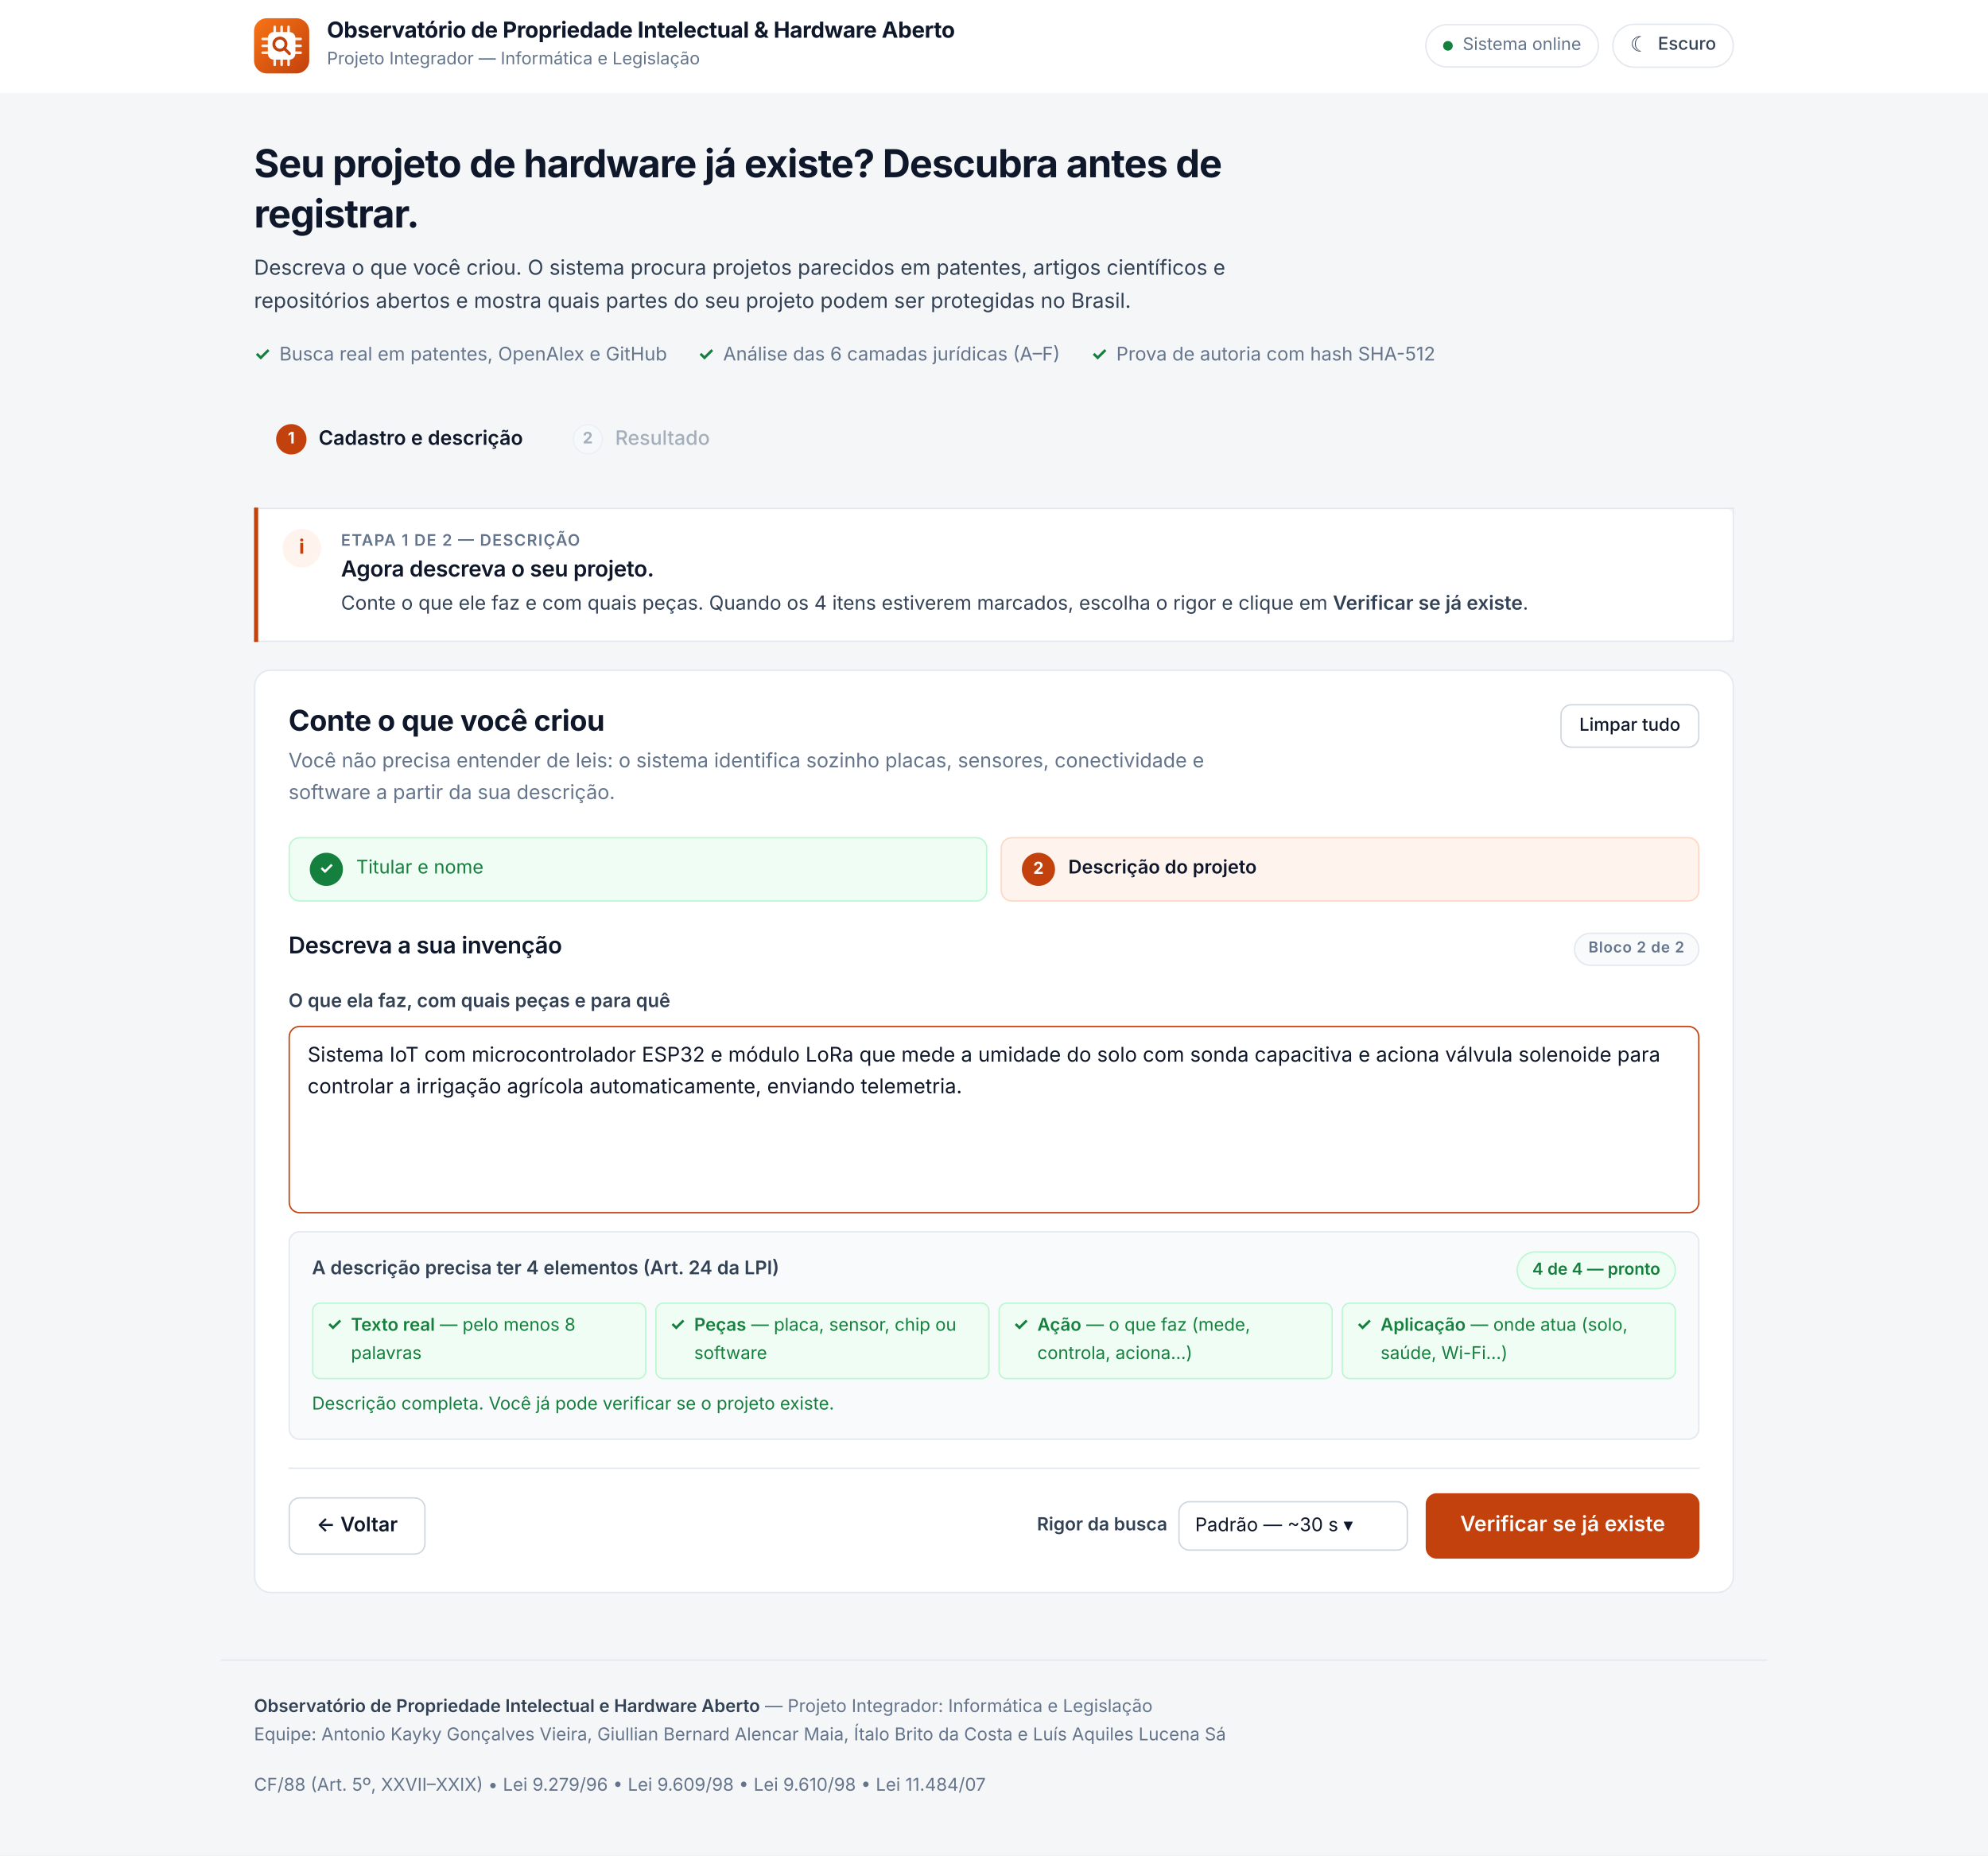
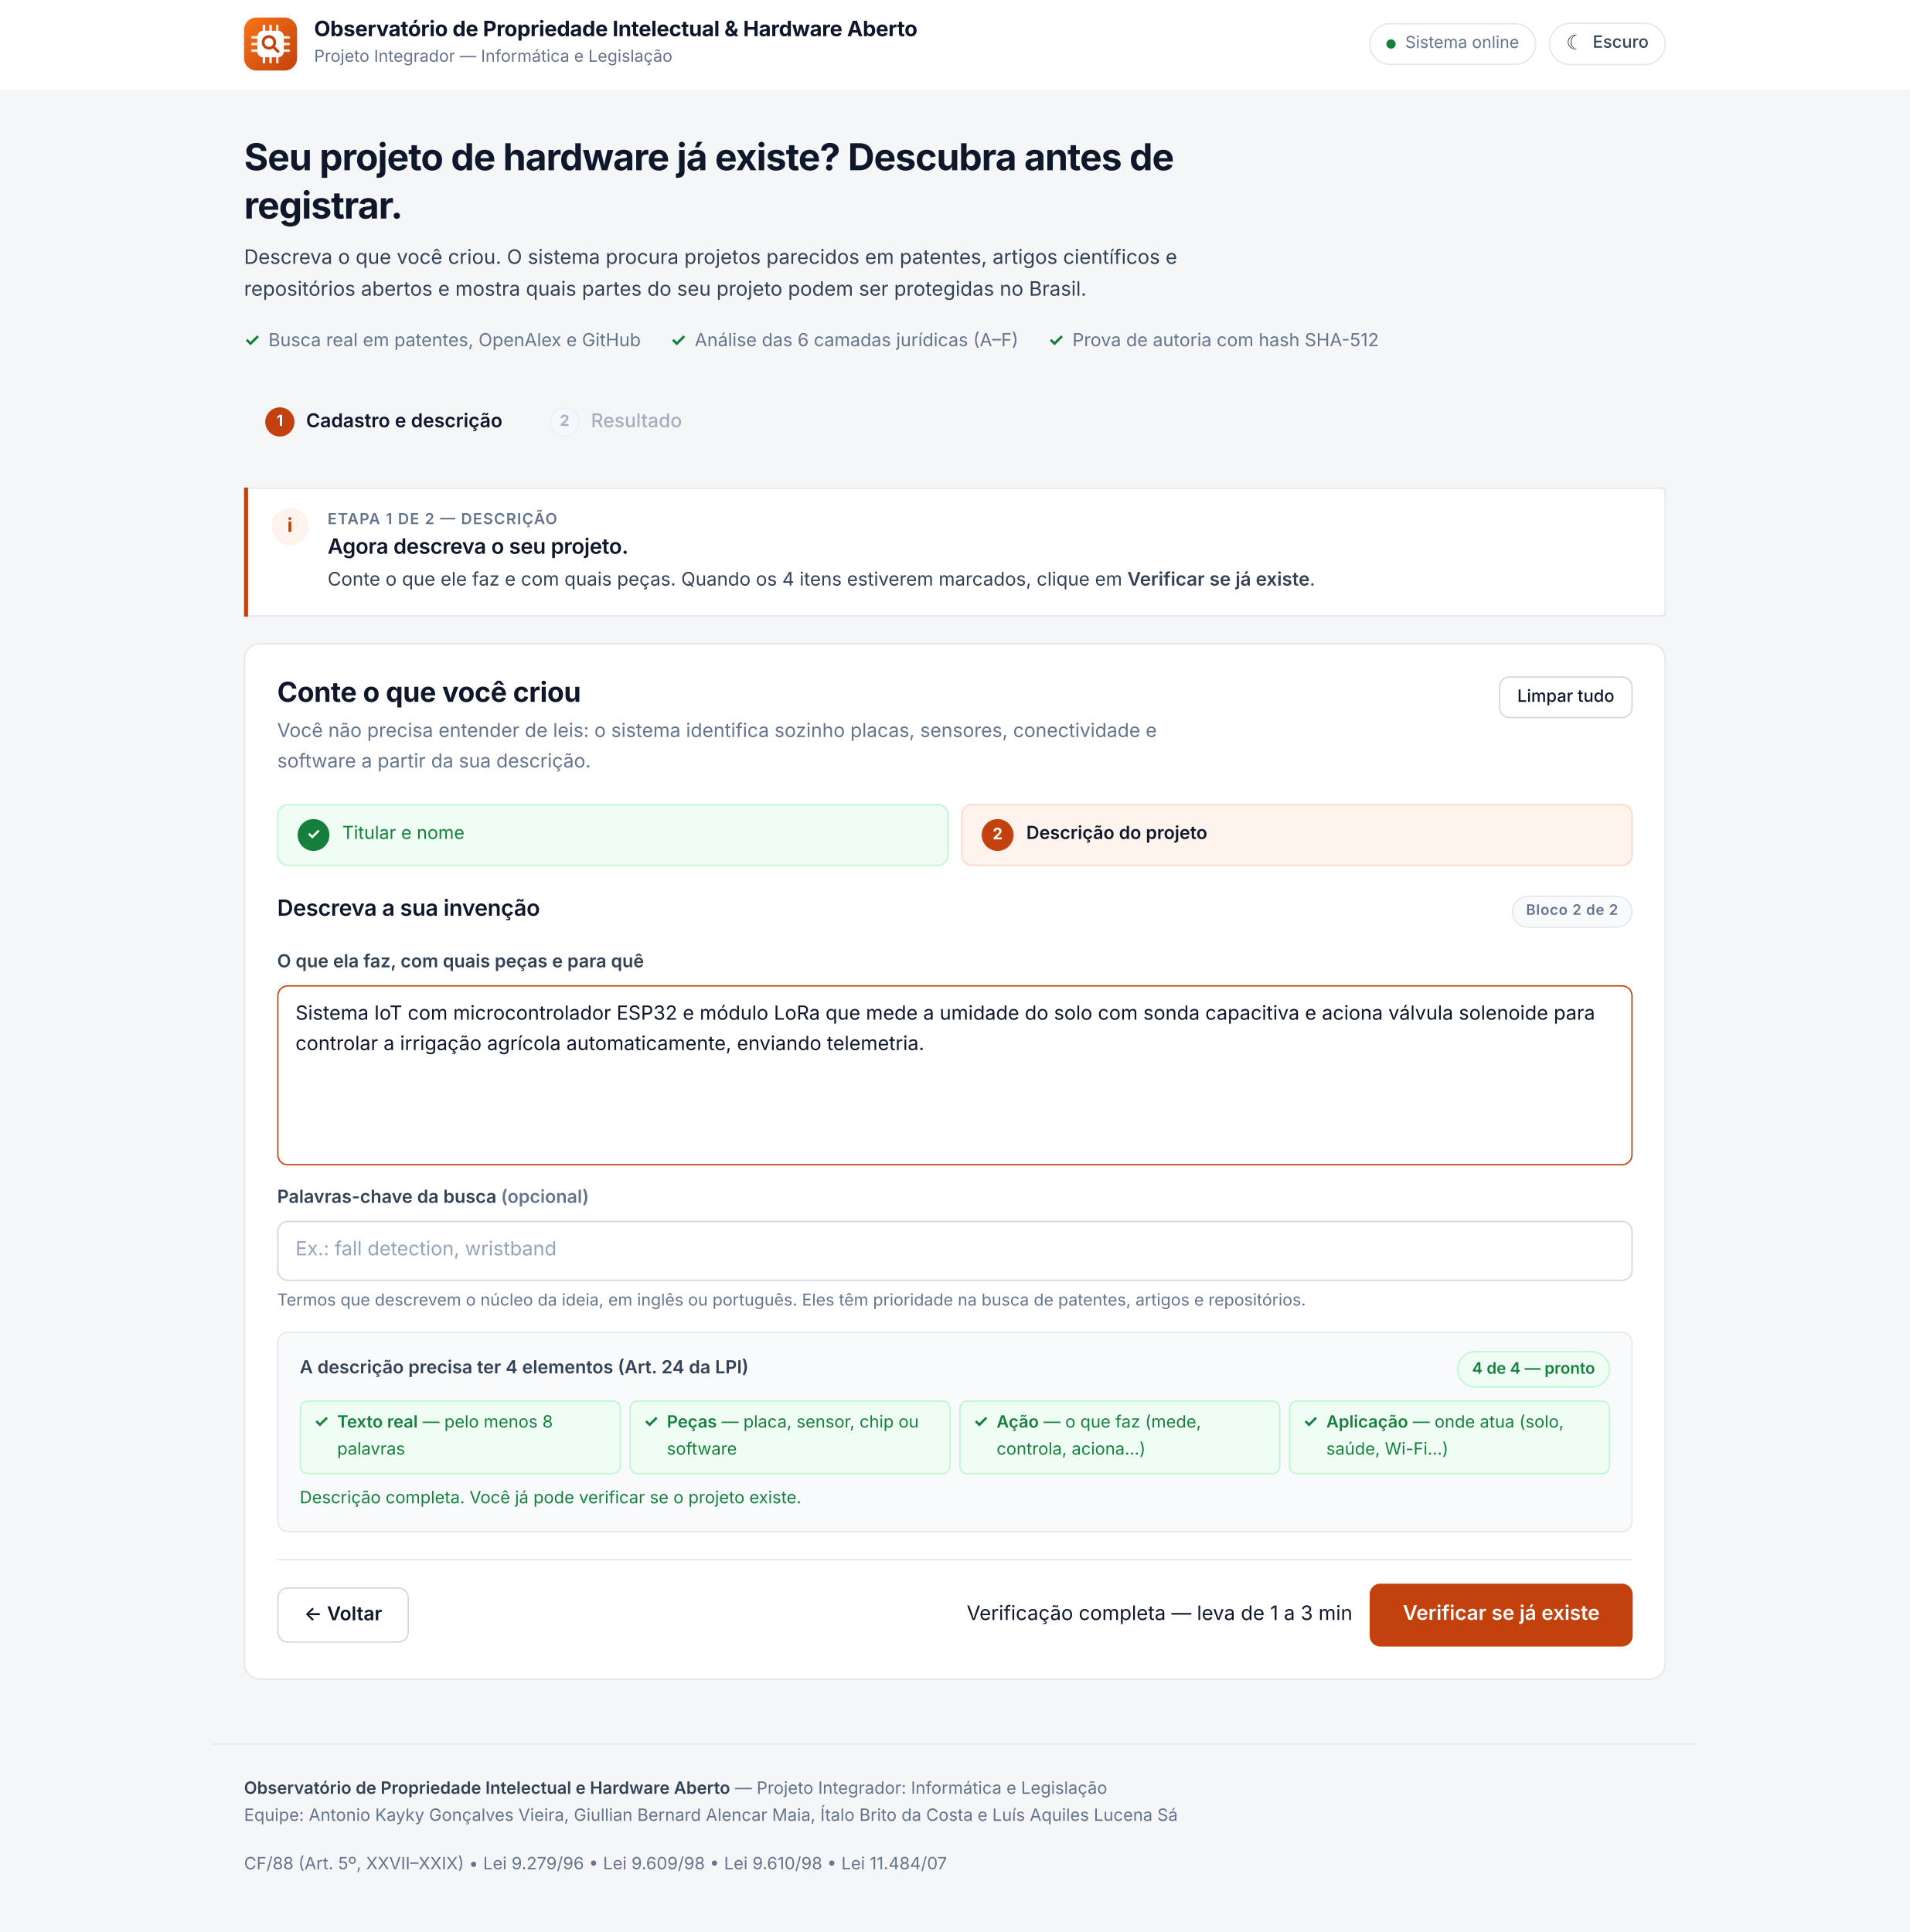
- <svg xmlns="http://www.w3.org/2000/svg" width="1440" height="1344" viewBox="0 0 1440 1344">
-   <rect id="fundo" x="0" y="0" width="1440" height="1344" fill="rgb(245,246,248)" />
+ <svg xmlns="http://www.w3.org/2000/svg" width="1440" height="1457" viewBox="0 0 1440 1457">
+   <rect id="fundo" x="0" y="0" width="1440" height="1457" fill="rgb(245,246,248)" />
  <text id="texto-4" x="184.0" y="128.4" font-family="Inter, sans-serif" font-size="28" font-weight="700" letter-spacing="-0.56" fill="rgb(15,23,42)">Seu projeto de hardware já existe? Descubra antes de</text>
  <text id="texto-5" x="184.0" y="164.8" font-family="Inter, sans-serif" font-size="28" font-weight="700" letter-spacing="-0.56" fill="rgb(15,23,42)">registrar.</text>
  <text id="texto-7" x="184.0" y="199.0" font-family="Inter, sans-serif" font-size="15" font-weight="400" fill="rgb(51,65,85)">Descreva o que você criou. O sistema procura projetos parecidos em patentes, artigos científicos e</text>
  <text id="texto-8" x="184.0" y="223.0" font-family="Inter, sans-serif" font-size="15" font-weight="400" fill="rgb(51,65,85)">repositórios abertos e mostra quais partes do seu projeto podem ser protegidas no Brasil.</text>
  <text id="texto-12" x="184.0" y="261.1" font-family="Inter, sans-serif" font-size="13.6" font-weight="700" fill="rgb(21,128,61)">✓</text>
  <text id="texto-13" x="202.4" y="261.1" font-family="Inter, sans-serif" font-size="13.6" font-weight="400" fill="rgb(100,116,139)">Busca real em patentes, OpenAlex e GitHub</text>
  <text id="texto-16" x="505.4" y="261.1" font-family="Inter, sans-serif" font-size="13.6" font-weight="700" fill="rgb(21,128,61)">✓</text>
  <text id="texto-17" x="523.8" y="261.1" font-family="Inter, sans-serif" font-size="13.6" font-weight="400" fill="rgb(100,116,139)">Análise das 6 camadas jurídicas (A–F)</text>
  <text id="texto-20" x="790.2" y="261.1" font-family="Inter, sans-serif" font-size="13.6" font-weight="700" fill="rgb(21,128,61)">✓</text>
  <text id="texto-21" x="808.6" y="261.1" font-family="Inter, sans-serif" font-size="13.6" font-weight="400" fill="rgb(100,116,139)">Prova de autoria com hash SHA-512</text>
  <rect id="tab-step-24" x="200.5" y="307.7" width="21.0" height="21.0" rx="10.5" fill="rgb(194,65,12)" fill-opacity="1.000" stroke="rgb(194,65,12)" stroke-opacity="1.000" stroke-width="1" />
  <text id="texto-25" x="208.5" y="321.2" font-family="Inter, sans-serif" font-size="11.52" font-weight="700" fill="rgb(255,255,255)">1</text>
  <text id="texto-26" x="230.8" y="322.2" font-family="Inter, sans-serif" font-size="14.4" font-weight="600" fill="rgb(15,23,42)">Cadastro e descrição</text>
  <rect id="tab-step-28" x="415.3" y="307.7" width="21.0" height="21.0" rx="10.5" fill="rgb(248,250,252)" fill-opacity="0.550" stroke="rgb(227,231,238)" stroke-opacity="0.550" stroke-width="1" />
  <text id="texto-29" x="422.1" y="321.2" font-family="Inter, sans-serif" font-size="11.52" font-weight="700" fill="rgb(100,116,139)" fill-opacity="0.550">2</text>
  <text id="texto-30" x="445.6" y="322.2" font-family="Inter, sans-serif" font-size="14.4" font-weight="500" fill="rgb(100,116,139)" fill-opacity="0.550">Resultado</text>
  <rect id="guide-32" x="184.0" y="367.7" width="1072.0" height="97.3" rx="8.0" fill="rgb(255,255,255)" fill-opacity="1.000" />
  <rect id="guide-32-borda-top" x="184.0" y="367.7" width="1072.0" height="1.0" fill="rgb(227,231,238)" fill-opacity="1.000" />
  <rect id="guide-32-borda-right" x="1255.0" y="367.7" width="1.0" height="97.3" fill="rgb(227,231,238)" fill-opacity="1.000" />
  <rect id="guide-32-borda-bottom" x="184.0" y="464.0" width="1072.0" height="1.0" fill="rgb(227,231,238)" fill-opacity="1.000" />
  <rect id="guide-32-borda-left" x="184.0" y="367.7" width="3.0" height="97.3" fill="rgb(194,65,12)" fill-opacity="1.000" />
  <rect id="guide-icon-33" x="204.6" y="383.1" width="28.0" height="28.0" rx="14.0" fill="rgb(255,244,237)" fill-opacity="1.000" />
  <text id="texto-34" x="216.6" y="401.1" font-family="Inter, sans-serif" font-size="14.4" font-weight="700" fill="rgb(194,65,12)">i</text>
  <text id="texto-37" x="247.0" y="395.3" font-family="Inter, sans-serif" font-size="11.52" font-weight="600" letter-spacing="0.691" fill="rgb(100,116,139)">ETAPA 1 DE 2 — DESCRIÇÃO</text>
  <text id="texto-39" x="247.0" y="417.6" font-family="Inter, sans-serif" font-size="16" font-weight="600" letter-spacing="-0.16" fill="rgb(15,23,42)">Agora descreva o seu projeto.</text>
-   <text id="texto-41" x="247.0" y="441.6" font-family="Inter, sans-serif" font-size="14.08" font-weight="400" fill="rgb(51,65,85)">Conte o que ele faz e com quais peças. Quando os 4 itens estiverem marcados, escolha o rigor e clique em</text>
-   <text id="texto-43" x="965.5" y="441.6" font-family="Inter, sans-serif" font-size="14.08" font-weight="600" fill="rgb(51,65,85)">Verificar se já existe</text>
-   <text id="texto-44" x="1103.0" y="441.6" font-family="Inter, sans-serif" font-size="14.08" font-weight="400" fill="rgb(51,65,85)">.</text>
-   <rect id="card-47" x="184.5" y="485.5" width="1071.0" height="668.0" rx="11.5" fill="rgb(255,255,255)" fill-opacity="1.000" stroke="rgb(227,231,238)" stroke-opacity="1.000" stroke-width="1" />
+   <text id="texto-41" x="247.0" y="441.6" font-family="Inter, sans-serif" font-size="14.08" font-weight="400" fill="rgb(51,65,85)">Conte o que ele faz e com quais peças. Quando os 4 itens estiverem marcados, clique em</text>
+   <text id="texto-43" x="850.0" y="441.6" font-family="Inter, sans-serif" font-size="14.08" font-weight="600" fill="rgb(51,65,85)">Verificar se já existe</text>
+   <text id="texto-44" x="987.5" y="441.6" font-family="Inter, sans-serif" font-size="14.08" font-weight="400" fill="rgb(51,65,85)">.</text>
+   <rect id="card-47" x="184.5" y="485.5" width="1071.0" height="780.7" rx="11.5" fill="rgb(255,255,255)" fill-opacity="1.000" stroke="rgb(227,231,238)" stroke-opacity="1.000" stroke-width="1" />
  <text id="texto-51" x="209.0" y="529.3" font-family="Inter, sans-serif" font-size="20.8" font-weight="650" letter-spacing="-0.208" fill="rgb(15,23,42)">Conte o que você criou</text>
  <text id="texto-53" x="209.0" y="555.8" font-family="Inter, sans-serif" font-size="14.4" font-weight="400" fill="rgb(100,116,139)">Você não precisa entender de leis: o sistema identifica sozinho placas, sensores, conectividade e</text>
  <text id="texto-54" x="209.0" y="578.8" font-family="Inter, sans-serif" font-size="14.4" font-weight="400" fill="rgb(100,116,139)">software a partir da sua descrição.</text>
  <rect id="btn-secondary-55" x="1130.7" y="510.5" width="99.8" height="30.7" rx="7.5" fill="rgb(255,255,255)" fill-opacity="1.000" stroke="rgb(207,214,224)" stroke-opacity="1.000" stroke-width="1" />
  <text id="texto-56" x="1144.0" y="529.3" font-family="Inter, sans-serif" font-size="12.8" font-weight="500" fill="rgb(15,23,42)">Limpar tudo</text>
  <rect id="indicador-bloco-1-58" x="209.5" y="606.8" width="505.2" height="45.8" rx="7.5" fill="rgb(240,253,244)" fill-opacity="1.000" stroke="rgb(187,247,208)" stroke-opacity="1.000" stroke-width="1" />
  <rect id="step-num-59" x="224.9" y="618.2" width="23.0" height="23.0" rx="11.5" fill="rgb(21,128,61)" fill-opacity="1.000" stroke="rgb(21,128,61)" stroke-opacity="1.000" stroke-width="1" />
  <text id="texto-60" x="231.1" y="633.0" font-family="Inter, sans-serif" font-size="12" font-weight="700" fill="rgb(255,255,255)">✓</text>
  <text id="texto-61" x="258.0" y="632.7" font-family="Inter, sans-serif" font-size="13.6" font-weight="400" fill="rgb(21,128,61)">Titular e nome</text>
  <rect id="indicador-bloco-2-62" x="725.3" y="606.8" width="505.2" height="45.8" rx="7.5" fill="rgb(255,244,237)" fill-opacity="1.000" stroke="rgb(254,215,195)" stroke-opacity="1.000" stroke-width="1" />
  <rect id="step-num-63" x="740.7" y="618.2" width="23.0" height="23.0" rx="11.5" fill="rgb(194,65,12)" fill-opacity="1.000" stroke="rgb(194,65,12)" stroke-opacity="1.000" stroke-width="1" />
  <text id="texto-64" x="748.4" y="633.0" font-family="Inter, sans-serif" font-size="12" font-weight="700" fill="rgb(255,255,255)">2</text>
  <text id="texto-65" x="773.8" y="632.7" font-family="Inter, sans-serif" font-size="13.6" font-weight="600" fill="rgb(15,23,42)">Descrição do projeto</text>
  <text id="texto-69" x="209.0" y="690.6" font-family="Inter, sans-serif" font-size="16.8" font-weight="600" letter-spacing="-0.168" fill="rgb(15,23,42)">Descreva a sua invenção</text>
  <rect id="status-tag-bloco-2-70" x="1140.5" y="676.0" width="90.0" height="23.2" rx="11.6" fill="rgb(248,250,252)" fill-opacity="1.000" stroke="rgb(227,231,238)" stroke-opacity="1.000" stroke-width="1" />
  <text id="texto-71" x="1150.6" y="689.9" font-family="Inter, sans-serif" font-size="10.88" font-weight="600" letter-spacing="0.435" fill="rgb(100,116,139)">Bloco 2 de 2</text>
  <text id="texto-74" x="209.0" y="729.5" font-family="Inter, sans-serif" font-size="13.6" font-weight="600" fill="rgb(51,65,85)">O que ela faz, com quais peças e para quê</text>
  <rect id="campo-relato_livre_usuario-75" x="209.5" y="743.5" width="1021.0" height="134.9" rx="7.5" fill="rgb(255,255,255)" fill-opacity="1.000" stroke="rgb(194,65,12)" stroke-opacity="1.000" stroke-width="1" />
  <text id="texto-76" x="222.8" y="769.0" font-family="Inter, sans-serif" font-size="14.72" font-weight="400" fill="rgb(15,23,42)">Sistema IoT com microcontrolador ESP32 e módulo LoRa que mede a umidade do solo com sonda capacitiva e aciona válvula solenoide para</text>
  <text id="texto-77" x="222.8" y="791.9" font-family="Inter, sans-serif" font-size="14.72" font-weight="400" fill="rgb(15,23,42)">controlar a irrigação agrícola automaticamente, enviando telemetria.</text>
-   <rect id="medidor-qualificacao-bloco2-78" x="209.5" y="892.2" width="1021.0" height="150.3" rx="7.5" fill="rgb(248,250,252)" fill-opacity="1.000" stroke="rgb(227,231,238)" stroke-opacity="1.000" stroke-width="1" />
-   <text id="texto-81" x="226.0" y="923.0" font-family="Inter, sans-serif" font-size="13.6" font-weight="600" fill="rgb(51,65,85)">A descrição precisa ter 4 elementos (Art. 24 da LPI)</text>
-   <rect id="badge-status-qualificacao-82" x="1099.0" y="906.8" width="114.5" height="26.6" rx="13.3" fill="rgb(240,253,244)" fill-opacity="1.000" stroke="rgb(187,247,208)" stroke-opacity="1.000" stroke-width="1" />
-   <text id="texto-83" x="1109.9" y="923.3" font-family="Inter, sans-serif" font-size="12" font-weight="600" fill="rgb(21,128,61)">4 de 4 — pronto</text>
-   <rect id="chk-quesito-1-85" x="226.5" y="943.9" width="241.2" height="54.7" rx="5.5" fill="rgb(240,253,244)" fill-opacity="1.000" stroke="rgb(187,247,208)" stroke-opacity="1.000" stroke-width="1" />
-   <text id="texto-87" x="236.6" y="963.6" font-family="Inter, sans-serif" font-size="12.8" font-weight="700" fill="rgb(21,128,61)">✓</text>
-   <text id="texto-89" x="254.2" y="963.9" font-family="Inter, sans-serif" font-size="12.8" font-weight="600" fill="rgb(21,128,61)">Texto real</text>
-   <text id="texto-90" x="318.6" y="963.9" font-family="Inter, sans-serif" font-size="12.8" font-weight="400" fill="rgb(21,128,61)">— pelo menos 8</text>
-   <text id="texto-91" x="254.2" y="984.4" font-family="Inter, sans-serif" font-size="12.8" font-weight="400" fill="rgb(21,128,61)">palavras</text>
-   <rect id="chk-quesito-2-92" x="475.1" y="943.9" width="241.2" height="54.7" rx="5.5" fill="rgb(240,253,244)" fill-opacity="1.000" stroke="rgb(187,247,208)" stroke-opacity="1.000" stroke-width="1" />
-   <text id="texto-94" x="485.2" y="963.6" font-family="Inter, sans-serif" font-size="12.8" font-weight="700" fill="rgb(21,128,61)">✓</text>
-   <text id="texto-96" x="502.8" y="963.9" font-family="Inter, sans-serif" font-size="12.8" font-weight="600" fill="rgb(21,128,61)">Peças</text>
-   <text id="texto-97" x="544.1" y="963.9" font-family="Inter, sans-serif" font-size="12.8" font-weight="400" fill="rgb(21,128,61)">— placa, sensor, chip ou</text>
-   <text id="texto-98" x="502.8" y="984.4" font-family="Inter, sans-serif" font-size="12.8" font-weight="400" fill="rgb(21,128,61)">software</text>
-   <rect id="chk-quesito-3-99" x="723.7" y="943.9" width="241.2" height="54.7" rx="5.5" fill="rgb(240,253,244)" fill-opacity="1.000" stroke="rgb(187,247,208)" stroke-opacity="1.000" stroke-width="1" />
-   <text id="texto-101" x="733.8" y="963.6" font-family="Inter, sans-serif" font-size="12.8" font-weight="700" fill="rgb(21,128,61)">✓</text>
-   <text id="texto-103" x="751.4" y="963.9" font-family="Inter, sans-serif" font-size="12.8" font-weight="600" fill="rgb(21,128,61)">Ação</text>
-   <text id="texto-104" x="786.8" y="963.9" font-family="Inter, sans-serif" font-size="12.8" font-weight="400" fill="rgb(21,128,61)">— o que faz (mede,</text>
-   <text id="texto-105" x="751.4" y="984.4" font-family="Inter, sans-serif" font-size="12.8" font-weight="400" fill="rgb(21,128,61)">controla, aciona…)</text>
-   <rect id="chk-quesito-4-106" x="972.3" y="943.9" width="241.2" height="54.7" rx="5.5" fill="rgb(240,253,244)" fill-opacity="1.000" stroke="rgb(187,247,208)" stroke-opacity="1.000" stroke-width="1" />
-   <text id="texto-108" x="982.4" y="963.6" font-family="Inter, sans-serif" font-size="12.8" font-weight="700" fill="rgb(21,128,61)">✓</text>
-   <text id="texto-110" x="1000.0" y="963.9" font-family="Inter, sans-serif" font-size="12.8" font-weight="600" fill="rgb(21,128,61)">Aplicação</text>
-   <text id="texto-111" x="1065.2" y="963.9" font-family="Inter, sans-serif" font-size="12.8" font-weight="400" fill="rgb(21,128,61)">— onde atua (solo,</text>
-   <text id="texto-112" x="1000.0" y="984.4" font-family="Inter, sans-serif" font-size="12.8" font-weight="400" fill="rgb(21,128,61)">saúde, Wi-Fi…)</text>
-   <text id="texto-114" x="226.0" y="1021.0" font-family="Inter, sans-serif" font-size="12.8" font-weight="400" fill="rgb(21,128,61)">Descrição completa. Você já pode verificar se o projeto existe.</text>
-   <rect id="rodape-bloco-2-usuario-115-borda-top" x="209.0" y="1063.0" width="1022.0" height="1.0" fill="rgb(227,231,238)" fill-opacity="1.000" />
-   <rect id="btn-secondary-116" x="209.5" y="1085.0" width="98.3" height="40.7" rx="7.5" fill="rgb(255,255,255)" fill-opacity="1.000" stroke="rgb(207,214,224)" stroke-opacity="1.000" stroke-width="1" />
-   <text id="texto-117" x="229.2" y="1109.2" font-family="Inter, sans-serif" font-size="14.4" font-weight="600" fill="rgb(15,23,42)">← Voltar</text>
-   <text id="texto-121" x="751.1" y="1108.5" font-family="Inter, sans-serif" font-size="13.12" font-weight="600" fill="rgb(51,65,85)">Rigor da busca</text>
-   <rect id="campo-seletor-tempo-auditoria-122" x="854.0" y="1087.8" width="165.4" height="35.0" rx="7.5" fill="rgb(255,255,255)" fill-opacity="1.000" stroke="rgb(207,214,224)" stroke-opacity="1.000" stroke-width="1" />
-   <text id="texto-123" x="865.7" y="1109.1" font-family="Inter, sans-serif" font-size="13.6" font-weight="400" fill="rgb(15,23,42)">Padrão — ~30 s ▾</text>
-   <rect id="btn-verificar-bloco2-124" x="1033.2" y="1082.1" width="197.3" height="46.4" rx="7.5" fill="rgb(194,65,12)" fill-opacity="1.000" stroke="rgb(194,65,12)" stroke-opacity="1.000" stroke-width="1" />
-   <text id="texto-125" x="1057.7" y="1109.0" font-family="Inter, sans-serif" font-size="15.2" font-weight="600" fill="rgb(255,255,255)">Verificar se já existe</text>
-   <rect id="footer-126-borda-top" x="160.0" y="1202.0" width="1120.0" height="1.0" fill="rgb(227,231,238)" fill-opacity="1.000" />
-   <text id="texto-129" x="184.0" y="1240.1" font-family="Inter, sans-serif" font-size="12.8" font-weight="600" fill="rgb(51,65,85)">Observatório de Propriedade Intelectual e Hardware Aberto</text>
-   <text id="texto-130" x="554.1" y="1240.1" font-family="Inter, sans-serif" font-size="12.8" font-weight="400" fill="rgb(100,116,139)">— Projeto Integrador: Informática e Legislação</text>
-   <text id="texto-131" x="184.0" y="1260.6" font-family="Inter, sans-serif" font-size="12.8" font-weight="400" fill="rgb(100,116,139)">Equipe: Antonio Kayky Gonçalves Vieira, Giullian Bernard Alencar Maia, Ítalo Brito da Costa e Luís Aquiles Lucena Sá</text>
-   <text id="texto-133" x="184.0" y="1297.1" font-family="Inter, sans-serif" font-size="12.8" font-weight="400" fill="rgb(100,116,139)">CF/88 (Art. 5º, XXVII–XXIX) • Lei 9.279/96 • Lei 9.609/98 • Lei 9.610/98 • Lei 11.484/07</text>
-   <rect id="topbar-134" x="0.0" y="0.0" width="1440.0" height="67.4" rx="0.0" fill="rgb(255,255,255)" fill-opacity="1.000" />
-   <svg id="img-138" x="184.0" y="13.2" width="40" height="40" viewBox="0 0 64 64">
+   <text id="texto-80" x="209.0" y="907.1" font-family="Inter, sans-serif" font-size="13.6" font-weight="600" fill="rgb(51,65,85)">Palavras-chave da busca</text>
+   <text id="texto-82" x="377.7" y="907.1" font-family="Inter, sans-serif" font-size="13.6" font-weight="600" fill="rgb(100,116,139)">(opcional)</text>
+   <rect id="campo-palavras_chave_extra-83" x="209.5" y="921.1" width="1021.0" height="44.4" rx="7.5" fill="rgb(255,255,255)" fill-opacity="1.000" stroke="rgb(207,214,224)" stroke-opacity="1.000" stroke-width="1" />
+   <text id="texto-84" x="222.8" y="946.7" font-family="Inter, sans-serif" font-size="14.72" font-weight="400" fill="rgb(148,163,184)">Ex.: fall detection, wristband</text>
+   <text id="texto-86" x="209.0" y="984.6" font-family="Inter, sans-serif" font-size="12.48" font-weight="400" fill="rgb(100,116,139)">Termos que descrevem o núcleo da ideia, em inglês ou português. Eles têm prioridade na busca de patentes, artigos e repositórios.</text>
+   <rect id="medidor-qualificacao-bloco2-87" x="209.5" y="1004.8" width="1021.0" height="150.3" rx="7.5" fill="rgb(248,250,252)" fill-opacity="1.000" stroke="rgb(227,231,238)" stroke-opacity="1.000" stroke-width="1" />
+   <text id="texto-90" x="226.0" y="1035.7" font-family="Inter, sans-serif" font-size="13.6" font-weight="600" fill="rgb(51,65,85)">A descrição precisa ter 4 elementos (Art. 24 da LPI)</text>
+   <rect id="badge-status-qualificacao-91" x="1099.0" y="1019.4" width="114.5" height="26.6" rx="13.3" fill="rgb(240,253,244)" fill-opacity="1.000" stroke="rgb(187,247,208)" stroke-opacity="1.000" stroke-width="1" />
+   <text id="texto-92" x="1109.9" y="1036.0" font-family="Inter, sans-serif" font-size="12" font-weight="600" fill="rgb(21,128,61)">4 de 4 — pronto</text>
+   <rect id="chk-quesito-1-94" x="226.5" y="1056.6" width="241.2" height="54.7" rx="5.5" fill="rgb(240,253,244)" fill-opacity="1.000" stroke="rgb(187,247,208)" stroke-opacity="1.000" stroke-width="1" />
+   <text id="texto-96" x="236.6" y="1076.3" font-family="Inter, sans-serif" font-size="12.8" font-weight="700" fill="rgb(21,128,61)">✓</text>
+   <text id="texto-98" x="254.2" y="1076.6" font-family="Inter, sans-serif" font-size="12.8" font-weight="600" fill="rgb(21,128,61)">Texto real</text>
+   <text id="texto-99" x="318.6" y="1076.6" font-family="Inter, sans-serif" font-size="12.8" font-weight="400" fill="rgb(21,128,61)">— pelo menos 8</text>
+   <text id="texto-100" x="254.2" y="1097.0" font-family="Inter, sans-serif" font-size="12.8" font-weight="400" fill="rgb(21,128,61)">palavras</text>
+   <rect id="chk-quesito-2-101" x="475.1" y="1056.6" width="241.2" height="54.7" rx="5.5" fill="rgb(240,253,244)" fill-opacity="1.000" stroke="rgb(187,247,208)" stroke-opacity="1.000" stroke-width="1" />
+   <text id="texto-103" x="485.2" y="1076.3" font-family="Inter, sans-serif" font-size="12.8" font-weight="700" fill="rgb(21,128,61)">✓</text>
+   <text id="texto-105" x="502.8" y="1076.6" font-family="Inter, sans-serif" font-size="12.8" font-weight="600" fill="rgb(21,128,61)">Peças</text>
+   <text id="texto-106" x="544.1" y="1076.6" font-family="Inter, sans-serif" font-size="12.8" font-weight="400" fill="rgb(21,128,61)">— placa, sensor, chip ou</text>
+   <text id="texto-107" x="502.8" y="1097.0" font-family="Inter, sans-serif" font-size="12.8" font-weight="400" fill="rgb(21,128,61)">software</text>
+   <rect id="chk-quesito-3-108" x="723.7" y="1056.6" width="241.2" height="54.7" rx="5.5" fill="rgb(240,253,244)" fill-opacity="1.000" stroke="rgb(187,247,208)" stroke-opacity="1.000" stroke-width="1" />
+   <text id="texto-110" x="733.8" y="1076.3" font-family="Inter, sans-serif" font-size="12.8" font-weight="700" fill="rgb(21,128,61)">✓</text>
+   <text id="texto-112" x="751.4" y="1076.6" font-family="Inter, sans-serif" font-size="12.8" font-weight="600" fill="rgb(21,128,61)">Ação</text>
+   <text id="texto-113" x="786.8" y="1076.6" font-family="Inter, sans-serif" font-size="12.8" font-weight="400" fill="rgb(21,128,61)">— o que faz (mede,</text>
+   <text id="texto-114" x="751.4" y="1097.0" font-family="Inter, sans-serif" font-size="12.8" font-weight="400" fill="rgb(21,128,61)">controla, aciona…)</text>
+   <rect id="chk-quesito-4-115" x="972.3" y="1056.6" width="241.2" height="54.7" rx="5.5" fill="rgb(240,253,244)" fill-opacity="1.000" stroke="rgb(187,247,208)" stroke-opacity="1.000" stroke-width="1" />
+   <text id="texto-117" x="982.4" y="1076.3" font-family="Inter, sans-serif" font-size="12.8" font-weight="700" fill="rgb(21,128,61)">✓</text>
+   <text id="texto-119" x="1000.0" y="1076.6" font-family="Inter, sans-serif" font-size="12.8" font-weight="600" fill="rgb(21,128,61)">Aplicação</text>
+   <text id="texto-120" x="1065.2" y="1076.6" font-family="Inter, sans-serif" font-size="12.8" font-weight="400" fill="rgb(21,128,61)">— onde atua (solo,</text>
+   <text id="texto-121" x="1000.0" y="1097.0" font-family="Inter, sans-serif" font-size="12.8" font-weight="400" fill="rgb(21,128,61)">saúde, Wi-Fi…)</text>
+   <text id="texto-123" x="226.0" y="1133.7" font-family="Inter, sans-serif" font-size="12.8" font-weight="400" fill="rgb(21,128,61)">Descrição completa. Você já pode verificar se o projeto existe.</text>
+   <rect id="rodape-bloco-2-usuario-124-borda-top" x="209.0" y="1175.7" width="1022.0" height="1.0" fill="rgb(227,231,238)" fill-opacity="1.000" />
+   <rect id="btn-secondary-125" x="209.5" y="1197.6" width="98.3" height="40.7" rx="7.5" fill="rgb(255,255,255)" fill-opacity="1.000" stroke="rgb(207,214,224)" stroke-opacity="1.000" stroke-width="1" />
+   <text id="texto-126" x="229.2" y="1221.9" font-family="Inter, sans-serif" font-size="14.4" font-weight="600" fill="rgb(15,23,42)">← Voltar</text>
+   <text id="texto-130" x="728.9" y="1221.7" font-family="Inter, sans-serif" font-size="15" font-weight="400" fill="rgb(15,23,42)">Verificação completa — leva de 1 a 3 min</text>
+   <rect id="btn-verificar-bloco2-131" x="1033.2" y="1194.8" width="197.3" height="46.4" rx="7.5" fill="rgb(194,65,12)" fill-opacity="1.000" stroke="rgb(194,65,12)" stroke-opacity="1.000" stroke-width="1" />
+   <text id="texto-132" x="1057.7" y="1221.6" font-family="Inter, sans-serif" font-size="15.2" font-weight="600" fill="rgb(255,255,255)">Verificar se já existe</text>
+   <rect id="footer-133-borda-top" x="160.0" y="1314.7" width="1120.0" height="1.0" fill="rgb(227,231,238)" fill-opacity="1.000" />
+   <text id="texto-136" x="184.0" y="1352.8" font-family="Inter, sans-serif" font-size="12.8" font-weight="600" fill="rgb(51,65,85)">Observatório de Propriedade Intelectual e Hardware Aberto</text>
+   <text id="texto-137" x="554.1" y="1352.8" font-family="Inter, sans-serif" font-size="12.8" font-weight="400" fill="rgb(100,116,139)">— Projeto Integrador: Informática e Legislação</text>
+   <text id="texto-138" x="184.0" y="1373.2" font-family="Inter, sans-serif" font-size="12.8" font-weight="400" fill="rgb(100,116,139)">Equipe: Antonio Kayky Gonçalves Vieira, Giullian Bernard Alencar Maia, Ítalo Brito da Costa e Luís Aquiles Lucena Sá</text>
+   <text id="texto-140" x="184.0" y="1409.7" font-family="Inter, sans-serif" font-size="12.8" font-weight="400" fill="rgb(100,116,139)">CF/88 (Art. 5º, XXVII–XXIX) • Lei 9.279/96 • Lei 9.609/98 • Lei 9.610/98 • Lei 11.484/07</text>
+   <rect id="topbar-141" x="0.0" y="0.0" width="1440.0" height="67.4" rx="0.0" fill="rgb(255,255,255)" fill-opacity="1.000" />
+   <svg id="img-145" x="184.0" y="13.2" width="40" height="40" viewBox="0 0 64 64">
    <defs>
      <linearGradient id="logo-gradiente" x1="0" y1="0" x2="1" y2="1">
        <stop offset="0" stop-color="#f97316" />
        <stop offset="1" stop-color="#c2410c" />
      </linearGradient>
    </defs>
    <rect width="64" height="64" rx="15" fill="url(#logo-gradiente)" />
    <g stroke="#fff" stroke-width="3" stroke-linecap="round" opacity="0.9">
      <path d="M24 10v6M32 10v6M40 10v6" />
      <path d="M24 48v6M32 48v6M40 48v6" />
      <path d="M10 24h6M10 32h6M10 40h6" />
      <path d="M48 24h6M48 32h6M48 40h6" />
    </g>
    <rect x="16" y="16" width="32" height="32" rx="7" fill="#fff" />
    <g fill="none" stroke="#c2410c" stroke-width="3.4" stroke-linecap="round">
      <circle cx="30" cy="30" r="7" />
      <path d="M35.2 35.2 41 41" />
    </g>
  </svg>
-   <text id="texto-141" x="236.8" y="27.3" font-family="Inter, sans-serif" font-size="16" font-weight="650" letter-spacing="-0.16" fill="rgb(15,23,42)">Observatório de Propriedade Intelectual &amp; Hardware Aberto</text>
-   <text id="texto-143" x="236.8" y="46.6" font-family="Inter, sans-serif" font-size="12.48" font-weight="400" fill="rgb(100,116,139)">Projeto Integrador — Informática e Legislação</text>
-   <rect id="engine-badge-145" x="1032.8" y="17.9" width="125.0" height="30.6" rx="15.3" fill="none" stroke="rgb(227,231,238)" stroke-opacity="1.000" stroke-width="1" />
-   <rect id="engine-dot-146" x="1045.3" y="29.7" width="7.0" height="7.0" rx="3.5" fill="rgb(21,128,61)" fill-opacity="1.000" />
-   <text id="texto-148" x="1059.5" y="36.2" font-family="Inter, sans-serif" font-size="12.48" font-weight="400" fill="rgb(100,116,139)">Sistema online</text>
-   <rect id="botao-tema-149" x="1168.3" y="17.6" width="87.2" height="31.1" rx="15.5" fill="rgb(255,255,255)" fill-opacity="1.000" stroke="rgb(227,231,238)" stroke-opacity="1.000" stroke-width="1" />
-   <text id="texto-151" x="1180.8" y="37.3" font-family="Inter, sans-serif" font-size="15.2" font-weight="500" fill="rgb(51,65,85)">☾</text>
-   <text id="texto-153" x="1200.9" y="36.0" font-family="Inter, sans-serif" font-size="12.8" font-weight="500" fill="rgb(51,65,85)">Escuro</text>
+   <text id="texto-148" x="236.8" y="27.3" font-family="Inter, sans-serif" font-size="16" font-weight="650" letter-spacing="-0.16" fill="rgb(15,23,42)">Observatório de Propriedade Intelectual &amp; Hardware Aberto</text>
+   <text id="texto-150" x="236.8" y="46.6" font-family="Inter, sans-serif" font-size="12.48" font-weight="400" fill="rgb(100,116,139)">Projeto Integrador — Informática e Legislação</text>
+   <rect id="engine-badge-152" x="1032.8" y="17.9" width="125.0" height="30.6" rx="15.3" fill="none" stroke="rgb(227,231,238)" stroke-opacity="1.000" stroke-width="1" />
+   <rect id="engine-dot-153" x="1045.3" y="29.7" width="7.0" height="7.0" rx="3.5" fill="rgb(21,128,61)" fill-opacity="1.000" />
+   <text id="texto-155" x="1059.5" y="36.2" font-family="Inter, sans-serif" font-size="12.48" font-weight="400" fill="rgb(100,116,139)">Sistema online</text>
+   <rect id="botao-tema-156" x="1168.3" y="17.6" width="87.2" height="31.1" rx="15.5" fill="rgb(255,255,255)" fill-opacity="1.000" stroke="rgb(227,231,238)" stroke-opacity="1.000" stroke-width="1" />
+   <text id="texto-158" x="1180.8" y="37.3" font-family="Inter, sans-serif" font-size="15.2" font-weight="500" fill="rgb(51,65,85)">☾</text>
+   <text id="texto-160" x="1200.9" y="36.0" font-family="Inter, sans-serif" font-size="12.8" font-weight="500" fill="rgb(51,65,85)">Escuro</text>
</svg>
